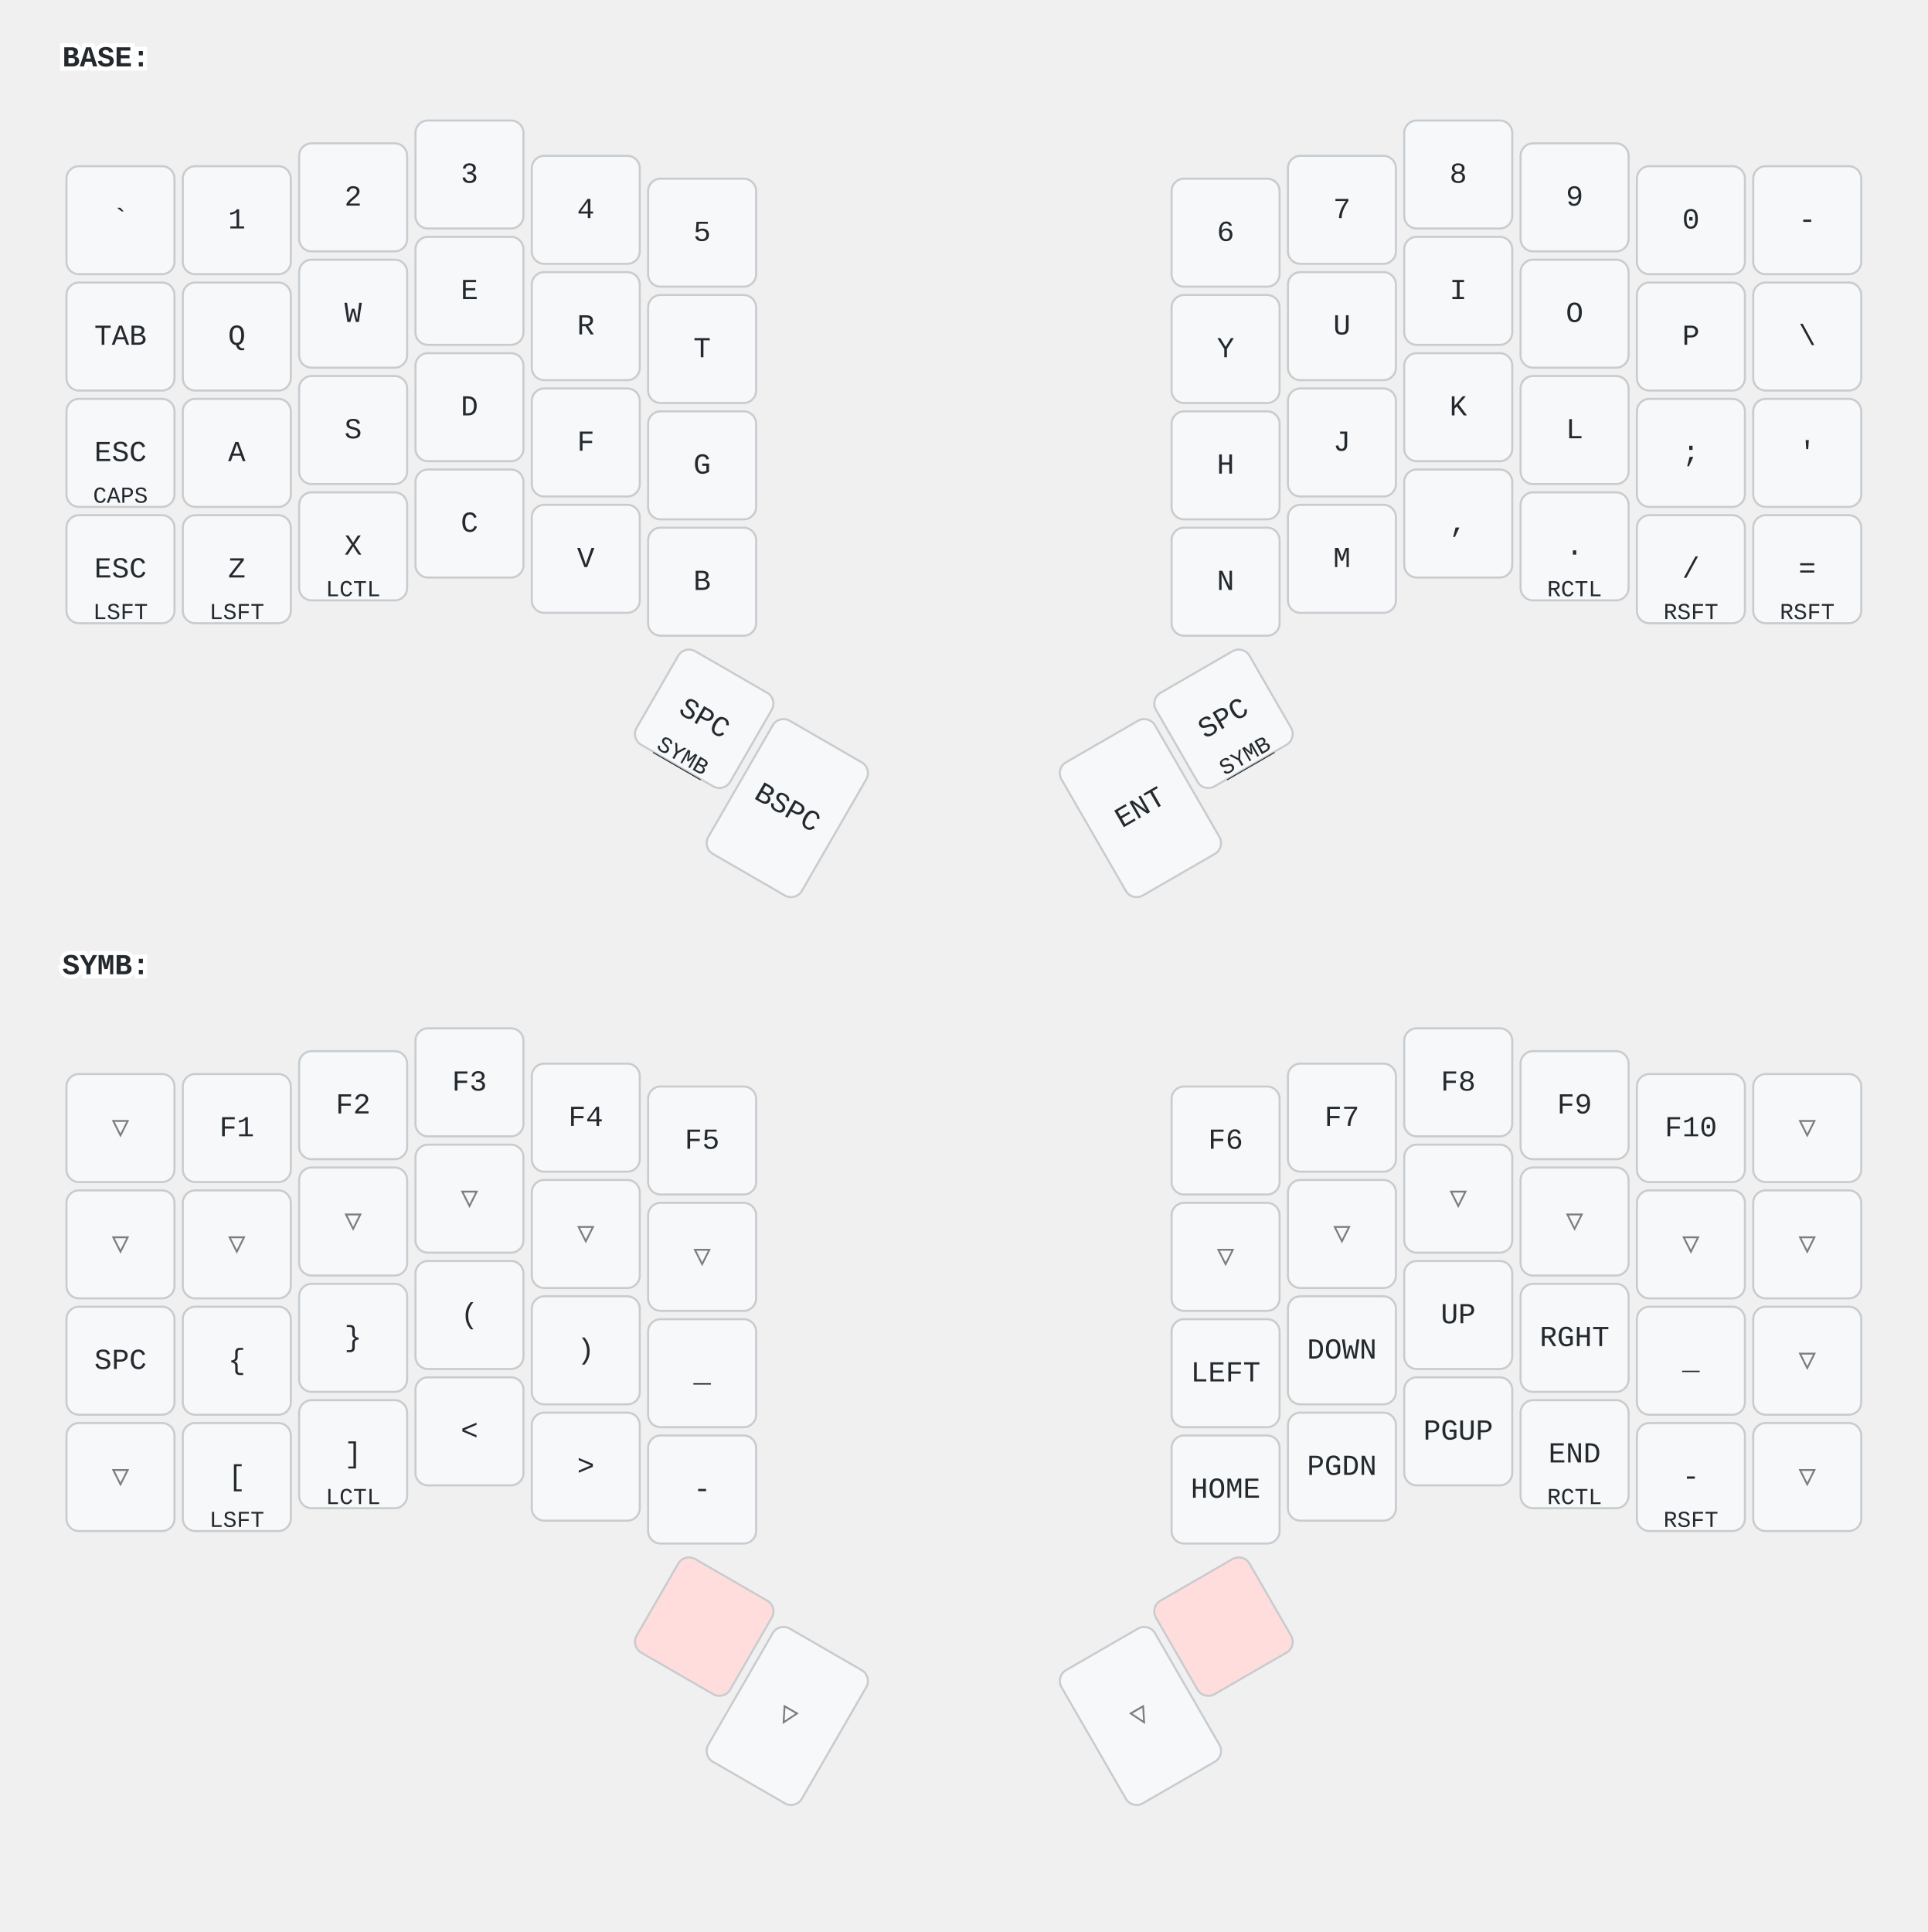
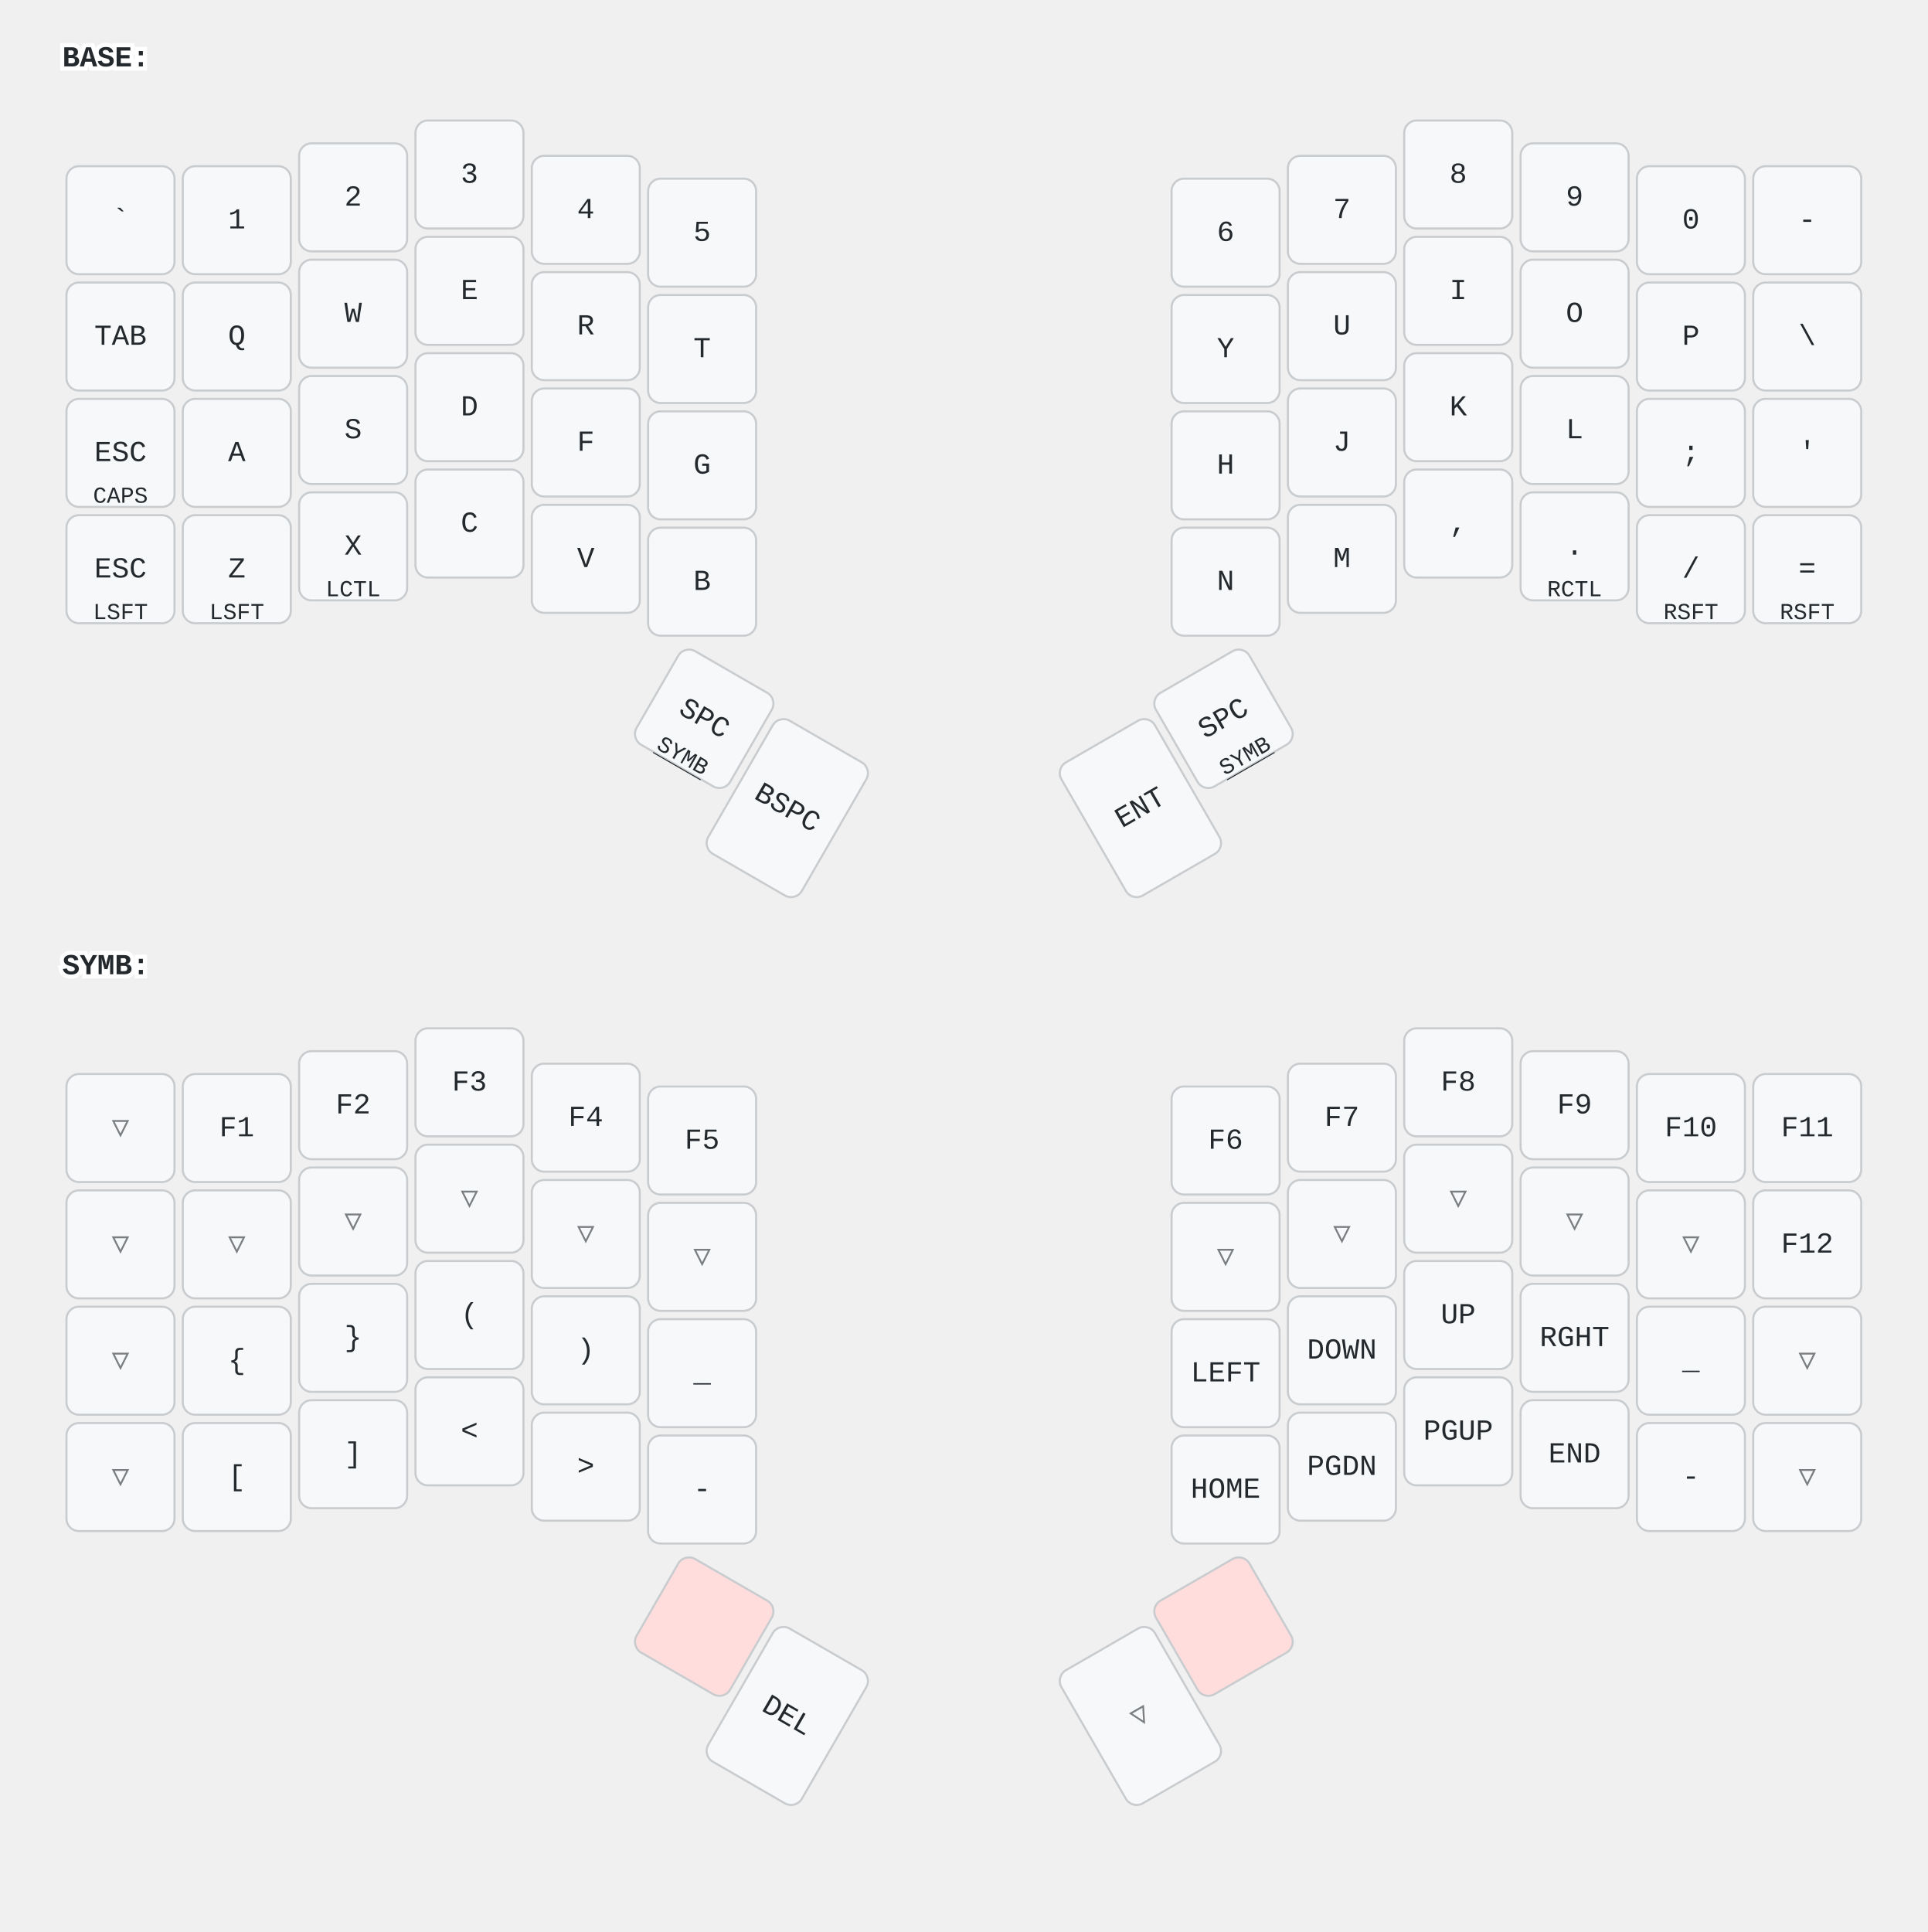
<svg xmlns="http://www.w3.org/2000/svg" width="928" height="930" viewBox="0 0 928 930" class="keymap">
  <style>/* inherit to force styles through use tags */
svg path {
    fill: inherit;
}

/* font and background color specifications */
svg.keymap {
    font-family: SFMono-Regular,Consolas,Liberation Mono,Menlo,monospace;
    font-size: 14px;
    font-kerning: normal;
    text-rendering: optimizeLegibility;
    fill: #24292e;
}

/* default key styling */
rect.key {
    fill: #f6f8fa;
}

rect.key, rect.combo {
    stroke: #c9cccf;
    stroke-width: 1;
}

/* default key side styling, only used is draw_key_sides is set */
rect.side {
    filter: brightness(90%);
}

/* color accent for combo boxes */
rect.combo, rect.combo-separate {
    fill: #cdf;
}

/* color accent for held keys */
rect.held, rect.combo.held {
    fill: #fdd;
}

/* color accent for ghost (optional) keys */
rect.ghost, rect.combo.ghost {
    stroke-dasharray: 4, 4;
    stroke-width: 2;
}

text {
    text-anchor: middle;
    dominant-baseline: middle;
}

/* styling for layer labels */
text.label {
    font-weight: bold;
    text-anchor: start;
    stroke: white;
    stroke-width: 4;
    paint-order: stroke;
}

/* styling for optional footer */
text.footer {
    text-anchor: end;
    dominant-baseline: auto;
    stroke: white;
    stroke-width: 4;
    paint-order: stroke;
}

/* styling for combo tap, and key non-tap label text */
text.combo, text.hold, text.shifted, text.left, text.right, text.tl, text.tr, text.bl, text.br {
    font-size: 11px;
}

text.hold, text.bl, text.br {
    text-anchor: middle;
    dominant-baseline: auto;
}

text.shifted, text.tl, text.tr {
    text-anchor: middle;
    dominant-baseline: hanging;
}

text.left, text.tl, text.bl {
    text-anchor: start;
}

text.right, text.tr, text.br {
    text-anchor: end;
}

text.layer-activator {
    text-decoration: underline;
}

/* styling for hold/shifted label text in combo box */
text.combo.hold, text.combo.shifted, text.combo.left, text.combo.right {
    font-size: 8px;
}

/* lighter symbol for transparent keys */
text.trans {
    fill: #7b7e81;
}

/* styling for combo dendrons */
path.combo {
    stroke-width: 1;
    stroke: gray;
    fill: none;
}

/* Start Tabler Icons Cleanup */
/* cannot use height/width with glyphs */
.icon-tabler &gt; path {
    fill: inherit;
    stroke: inherit;
    stroke-width: 2;
}
/* hide tabler's default box */
.icon-tabler &gt; path[stroke="none"][fill="none"] {
    visibility: hidden;
}
/* End Tabler Icons Cleanup */

@media (prefers-color-scheme: dark) {
svg.keymap { fill: #d1d6db; }
rect.key { fill: #3f4750; }
rect.key, rect.combo { stroke: #60666c; }
rect.combo, rect.combo-separate { fill: #1f3d7a; }
rect.held, rect.combo.held { fill: #854747; }
text.label, text.footer { stroke: black; }
text.trans { fill: #7e8184; }
path.combo { stroke: #7f7f7f; }

}</style>
  <g transform="translate(30, 0)" class="layer-BASE">
    <text x="0" y="28" class="label" id="BASE">BASE:</text>
    <g transform="translate(0, 56)">
      <g transform="translate(28, 50)" class="key keypos-0">
        <rect rx="6" ry="6" x="-26" y="-26" width="52" height="52" class="key" />
        <text x="0" y="0" class="key tap">`</text>
      </g>
      <g transform="translate(84, 50)" class="key keypos-1">
        <rect rx="6" ry="6" x="-26" y="-26" width="52" height="52" class="key" />
        <text x="0" y="0" class="key tap">1</text>
      </g>
      <g transform="translate(140, 39)" class="key keypos-2">
        <rect rx="6" ry="6" x="-26" y="-26" width="52" height="52" class="key" />
        <text x="0" y="0" class="key tap">2</text>
      </g>
      <g transform="translate(196, 28)" class="key keypos-3">
        <rect rx="6" ry="6" x="-26" y="-26" width="52" height="52" class="key" />
        <text x="0" y="0" class="key tap">3</text>
      </g>
      <g transform="translate(252, 45)" class="key keypos-4">
        <rect rx="6" ry="6" x="-26" y="-26" width="52" height="52" class="key" />
        <text x="0" y="0" class="key tap">4</text>
      </g>
      <g transform="translate(308, 56)" class="key keypos-5">
        <rect rx="6" ry="6" x="-26" y="-26" width="52" height="52" class="key" />
        <text x="0" y="0" class="key tap">5</text>
      </g>
      <g transform="translate(560, 56)" class="key keypos-6">
        <rect rx="6" ry="6" x="-26" y="-26" width="52" height="52" class="key" />
        <text x="0" y="0" class="key tap">6</text>
      </g>
      <g transform="translate(616, 45)" class="key keypos-7">
        <rect rx="6" ry="6" x="-26" y="-26" width="52" height="52" class="key" />
        <text x="0" y="0" class="key tap">7</text>
      </g>
      <g transform="translate(672, 28)" class="key keypos-8">
        <rect rx="6" ry="6" x="-26" y="-26" width="52" height="52" class="key" />
        <text x="0" y="0" class="key tap">8</text>
      </g>
      <g transform="translate(728, 39)" class="key keypos-9">
        <rect rx="6" ry="6" x="-26" y="-26" width="52" height="52" class="key" />
        <text x="0" y="0" class="key tap">9</text>
      </g>
      <g transform="translate(784, 50)" class="key keypos-10">
        <rect rx="6" ry="6" x="-26" y="-26" width="52" height="52" class="key" />
        <text x="0" y="0" class="key tap">0</text>
      </g>
      <g transform="translate(840, 50)" class="key keypos-11">
        <rect rx="6" ry="6" x="-26" y="-26" width="52" height="52" class="key" />
        <text x="0" y="0" class="key tap">-</text>
      </g>
      <g transform="translate(28, 106)" class="key keypos-12">
        <rect rx="6" ry="6" x="-26" y="-26" width="52" height="52" class="key" />
        <text x="0" y="0" class="key tap">TAB</text>
      </g>
      <g transform="translate(84, 106)" class="key keypos-13">
        <rect rx="6" ry="6" x="-26" y="-26" width="52" height="52" class="key" />
        <text x="0" y="0" class="key tap">Q</text>
      </g>
      <g transform="translate(140, 95)" class="key keypos-14">
        <rect rx="6" ry="6" x="-26" y="-26" width="52" height="52" class="key" />
        <text x="0" y="0" class="key tap">W</text>
      </g>
      <g transform="translate(196, 84)" class="key keypos-15">
        <rect rx="6" ry="6" x="-26" y="-26" width="52" height="52" class="key" />
        <text x="0" y="0" class="key tap">E</text>
      </g>
      <g transform="translate(252, 101)" class="key keypos-16">
        <rect rx="6" ry="6" x="-26" y="-26" width="52" height="52" class="key" />
        <text x="0" y="0" class="key tap">R</text>
      </g>
      <g transform="translate(308, 112)" class="key keypos-17">
        <rect rx="6" ry="6" x="-26" y="-26" width="52" height="52" class="key" />
        <text x="0" y="0" class="key tap">T</text>
      </g>
      <g transform="translate(560, 112)" class="key keypos-18">
        <rect rx="6" ry="6" x="-26" y="-26" width="52" height="52" class="key" />
        <text x="0" y="0" class="key tap">Y</text>
      </g>
      <g transform="translate(616, 101)" class="key keypos-19">
        <rect rx="6" ry="6" x="-26" y="-26" width="52" height="52" class="key" />
        <text x="0" y="0" class="key tap">U</text>
      </g>
      <g transform="translate(672, 84)" class="key keypos-20">
        <rect rx="6" ry="6" x="-26" y="-26" width="52" height="52" class="key" />
        <text x="0" y="0" class="key tap">I</text>
      </g>
      <g transform="translate(728, 95)" class="key keypos-21">
        <rect rx="6" ry="6" x="-26" y="-26" width="52" height="52" class="key" />
        <text x="0" y="0" class="key tap">O</text>
      </g>
      <g transform="translate(784, 106)" class="key keypos-22">
        <rect rx="6" ry="6" x="-26" y="-26" width="52" height="52" class="key" />
        <text x="0" y="0" class="key tap">P</text>
      </g>
      <g transform="translate(840, 106)" class="key keypos-23">
        <rect rx="6" ry="6" x="-26" y="-26" width="52" height="52" class="key" />
        <text x="0" y="0" class="key tap">\</text>
      </g>
      <g transform="translate(28, 162)" class="key keypos-24">
        <rect rx="6" ry="6" x="-26" y="-26" width="52" height="52" class="key" />
        <text x="0" y="0" class="key tap">ESC</text>
        <text x="0" y="24" class="key hold">CAPS</text>
      </g>
      <g transform="translate(84, 162)" class="key keypos-25">
        <rect rx="6" ry="6" x="-26" y="-26" width="52" height="52" class="key" />
        <text x="0" y="0" class="key tap">A</text>
      </g>
      <g transform="translate(140, 151)" class="key keypos-26">
        <rect rx="6" ry="6" x="-26" y="-26" width="52" height="52" class="key" />
        <text x="0" y="0" class="key tap">S</text>
      </g>
      <g transform="translate(196, 140)" class="key keypos-27">
        <rect rx="6" ry="6" x="-26" y="-26" width="52" height="52" class="key" />
        <text x="0" y="0" class="key tap">D</text>
      </g>
      <g transform="translate(252, 157)" class="key keypos-28">
        <rect rx="6" ry="6" x="-26" y="-26" width="52" height="52" class="key" />
        <text x="0" y="0" class="key tap">F</text>
      </g>
      <g transform="translate(308, 168)" class="key keypos-29">
        <rect rx="6" ry="6" x="-26" y="-26" width="52" height="52" class="key" />
        <text x="0" y="0" class="key tap">G</text>
      </g>
      <g transform="translate(560, 168)" class="key keypos-30">
        <rect rx="6" ry="6" x="-26" y="-26" width="52" height="52" class="key" />
        <text x="0" y="0" class="key tap">H</text>
      </g>
      <g transform="translate(616, 157)" class="key keypos-31">
        <rect rx="6" ry="6" x="-26" y="-26" width="52" height="52" class="key" />
        <text x="0" y="0" class="key tap">J</text>
      </g>
      <g transform="translate(672, 140)" class="key keypos-32">
        <rect rx="6" ry="6" x="-26" y="-26" width="52" height="52" class="key" />
        <text x="0" y="0" class="key tap">K</text>
      </g>
      <g transform="translate(728, 151)" class="key keypos-33">
        <rect rx="6" ry="6" x="-26" y="-26" width="52" height="52" class="key" />
        <text x="0" y="0" class="key tap">L</text>
      </g>
      <g transform="translate(784, 162)" class="key keypos-34">
        <rect rx="6" ry="6" x="-26" y="-26" width="52" height="52" class="key" />
        <text x="0" y="0" class="key tap">;</text>
      </g>
      <g transform="translate(840, 162)" class="key keypos-35">
        <rect rx="6" ry="6" x="-26" y="-26" width="52" height="52" class="key" />
        <text x="0" y="0" class="key tap">'</text>
      </g>
      <g transform="translate(28, 218)" class="key keypos-36">
        <rect rx="6" ry="6" x="-26" y="-26" width="52" height="52" class="key" />
        <text x="0" y="0" class="key tap">ESC</text>
        <text x="0" y="24" class="key hold">LSFT</text>
      </g>
      <g transform="translate(84, 218)" class="key keypos-37">
        <rect rx="6" ry="6" x="-26" y="-26" width="52" height="52" class="key" />
        <text x="0" y="0" class="key tap">Z</text>
        <text x="0" y="24" class="key hold">LSFT</text>
      </g>
      <g transform="translate(140, 207)" class="key keypos-38">
        <rect rx="6" ry="6" x="-26" y="-26" width="52" height="52" class="key" />
        <text x="0" y="0" class="key tap">X</text>
        <text x="0" y="24" class="key hold">LCTL</text>
      </g>
      <g transform="translate(196, 196)" class="key keypos-39">
        <rect rx="6" ry="6" x="-26" y="-26" width="52" height="52" class="key" />
        <text x="0" y="0" class="key tap">C</text>
      </g>
      <g transform="translate(252, 213)" class="key keypos-40">
        <rect rx="6" ry="6" x="-26" y="-26" width="52" height="52" class="key" />
        <text x="0" y="0" class="key tap">V</text>
      </g>
      <g transform="translate(308, 224)" class="key keypos-41">
        <rect rx="6" ry="6" x="-26" y="-26" width="52" height="52" class="key" />
        <text x="0" y="0" class="key tap">B</text>
      </g>
      <g transform="translate(560, 224)" class="key keypos-42">
        <rect rx="6" ry="6" x="-26" y="-26" width="52" height="52" class="key" />
        <text x="0" y="0" class="key tap">N</text>
      </g>
      <g transform="translate(616, 213)" class="key keypos-43">
        <rect rx="6" ry="6" x="-26" y="-26" width="52" height="52" class="key" />
        <text x="0" y="0" class="key tap">M</text>
      </g>
      <g transform="translate(672, 196)" class="key keypos-44">
        <rect rx="6" ry="6" x="-26" y="-26" width="52" height="52" class="key" />
        <text x="0" y="0" class="key tap">,</text>
      </g>
      <g transform="translate(728, 207)" class="key keypos-45">
        <rect rx="6" ry="6" x="-26" y="-26" width="52" height="52" class="key" />
        <text x="0" y="0" class="key tap">.</text>
        <text x="0" y="24" class="key hold">RCTL</text>
      </g>
      <g transform="translate(784, 218)" class="key keypos-46">
        <rect rx="6" ry="6" x="-26" y="-26" width="52" height="52" class="key" />
        <text x="0" y="0" class="key tap">/</text>
        <text x="0" y="24" class="key hold">RSFT</text>
      </g>
      <g transform="translate(840, 218)" class="key keypos-47">
        <rect rx="6" ry="6" x="-26" y="-26" width="52" height="52" class="key" />
        <text x="0" y="0" class="key tap">=</text>
        <text x="0" y="24" class="key hold">RSFT</text>
      </g>
      <g transform="translate(309, 290) rotate(30.0)" class="key keypos-48">
        <rect rx="6" ry="6" x="-26" y="-26" width="52" height="52" class="key" />
        <text x="0" y="0" class="key tap">SPC</text>
        <a href="#SYMB">
          <text x="0" y="24" class="key hold layer-activator">SYMB</text>
        </a>
      </g>
      <g transform="translate(349, 333) rotate(30.0)" class="key keypos-49">
        <rect rx="6" ry="6" x="-26" y="-37" width="52" height="74" class="key" />
        <text x="0" y="0" class="key tap">BSPC</text>
      </g>
      <g transform="translate(519, 333) rotate(-30.0)" class="key keypos-50">
        <rect rx="6" ry="6" x="-26" y="-37" width="52" height="74" class="key" />
        <text x="0" y="0" class="key tap">ENT</text>
      </g>
      <g transform="translate(559, 290) rotate(-30.0)" class="key keypos-51">
        <rect rx="6" ry="6" x="-26" y="-26" width="52" height="52" class="key" />
        <text x="0" y="0" class="key tap">SPC</text>
        <a href="#SYMB">
          <text x="0" y="24" class="key hold layer-activator">SYMB</text>
        </a>
      </g>
    </g>
  </g>
  <g transform="translate(30, 437)" class="layer-SYMB">
    <text x="0" y="28" class="label" id="SYMB">SYMB:</text>
    <g transform="translate(0, 56)">
      <g transform="translate(28, 50)" class="key trans keypos-0">
        <rect rx="6" ry="6" x="-26" y="-26" width="52" height="52" class="key trans" />
        <text x="0" y="0" class="key trans tap">▽</text>
      </g>
      <g transform="translate(84, 50)" class="key keypos-1">
        <rect rx="6" ry="6" x="-26" y="-26" width="52" height="52" class="key" />
        <text x="0" y="0" class="key tap">F1</text>
      </g>
      <g transform="translate(140, 39)" class="key keypos-2">
        <rect rx="6" ry="6" x="-26" y="-26" width="52" height="52" class="key" />
        <text x="0" y="0" class="key tap">F2</text>
      </g>
      <g transform="translate(196, 28)" class="key keypos-3">
        <rect rx="6" ry="6" x="-26" y="-26" width="52" height="52" class="key" />
        <text x="0" y="0" class="key tap">F3</text>
      </g>
      <g transform="translate(252, 45)" class="key keypos-4">
        <rect rx="6" ry="6" x="-26" y="-26" width="52" height="52" class="key" />
        <text x="0" y="0" class="key tap">F4</text>
      </g>
      <g transform="translate(308, 56)" class="key keypos-5">
        <rect rx="6" ry="6" x="-26" y="-26" width="52" height="52" class="key" />
        <text x="0" y="0" class="key tap">F5</text>
      </g>
      <g transform="translate(560, 56)" class="key keypos-6">
        <rect rx="6" ry="6" x="-26" y="-26" width="52" height="52" class="key" />
        <text x="0" y="0" class="key tap">F6</text>
      </g>
      <g transform="translate(616, 45)" class="key keypos-7">
        <rect rx="6" ry="6" x="-26" y="-26" width="52" height="52" class="key" />
        <text x="0" y="0" class="key tap">F7</text>
      </g>
      <g transform="translate(672, 28)" class="key keypos-8">
        <rect rx="6" ry="6" x="-26" y="-26" width="52" height="52" class="key" />
        <text x="0" y="0" class="key tap">F8</text>
      </g>
      <g transform="translate(728, 39)" class="key keypos-9">
        <rect rx="6" ry="6" x="-26" y="-26" width="52" height="52" class="key" />
        <text x="0" y="0" class="key tap">F9</text>
      </g>
      <g transform="translate(784, 50)" class="key keypos-10">
        <rect rx="6" ry="6" x="-26" y="-26" width="52" height="52" class="key" />
        <text x="0" y="0" class="key tap">F10</text>
      </g>
-       <g transform="translate(840, 50)" class="key trans keypos-11">
-         <rect rx="6" ry="6" x="-26" y="-26" width="52" height="52" class="key trans" />
-         <text x="0" y="0" class="key trans tap">▽</text>
+       <g transform="translate(840, 50)" class="key keypos-11">
+         <rect rx="6" ry="6" x="-26" y="-26" width="52" height="52" class="key" />
+         <text x="0" y="0" class="key tap">F11</text>
      </g>
      <g transform="translate(28, 106)" class="key trans keypos-12">
        <rect rx="6" ry="6" x="-26" y="-26" width="52" height="52" class="key trans" />
        <text x="0" y="0" class="key trans tap">▽</text>
      </g>
      <g transform="translate(84, 106)" class="key trans keypos-13">
        <rect rx="6" ry="6" x="-26" y="-26" width="52" height="52" class="key trans" />
        <text x="0" y="0" class="key trans tap">▽</text>
      </g>
      <g transform="translate(140, 95)" class="key trans keypos-14">
        <rect rx="6" ry="6" x="-26" y="-26" width="52" height="52" class="key trans" />
        <text x="0" y="0" class="key trans tap">▽</text>
      </g>
      <g transform="translate(196, 84)" class="key trans keypos-15">
        <rect rx="6" ry="6" x="-26" y="-26" width="52" height="52" class="key trans" />
        <text x="0" y="0" class="key trans tap">▽</text>
      </g>
      <g transform="translate(252, 101)" class="key trans keypos-16">
        <rect rx="6" ry="6" x="-26" y="-26" width="52" height="52" class="key trans" />
        <text x="0" y="0" class="key trans tap">▽</text>
      </g>
      <g transform="translate(308, 112)" class="key trans keypos-17">
        <rect rx="6" ry="6" x="-26" y="-26" width="52" height="52" class="key trans" />
        <text x="0" y="0" class="key trans tap">▽</text>
      </g>
      <g transform="translate(560, 112)" class="key trans keypos-18">
        <rect rx="6" ry="6" x="-26" y="-26" width="52" height="52" class="key trans" />
        <text x="0" y="0" class="key trans tap">▽</text>
      </g>
      <g transform="translate(616, 101)" class="key trans keypos-19">
        <rect rx="6" ry="6" x="-26" y="-26" width="52" height="52" class="key trans" />
        <text x="0" y="0" class="key trans tap">▽</text>
      </g>
      <g transform="translate(672, 84)" class="key trans keypos-20">
        <rect rx="6" ry="6" x="-26" y="-26" width="52" height="52" class="key trans" />
        <text x="0" y="0" class="key trans tap">▽</text>
      </g>
      <g transform="translate(728, 95)" class="key trans keypos-21">
        <rect rx="6" ry="6" x="-26" y="-26" width="52" height="52" class="key trans" />
        <text x="0" y="0" class="key trans tap">▽</text>
      </g>
      <g transform="translate(784, 106)" class="key trans keypos-22">
        <rect rx="6" ry="6" x="-26" y="-26" width="52" height="52" class="key trans" />
        <text x="0" y="0" class="key trans tap">▽</text>
      </g>
-       <g transform="translate(840, 106)" class="key trans keypos-23">
-         <rect rx="6" ry="6" x="-26" y="-26" width="52" height="52" class="key trans" />
-         <text x="0" y="0" class="key trans tap">▽</text>
-       </g>
-       <g transform="translate(28, 162)" class="key keypos-24">
-         <rect rx="6" ry="6" x="-26" y="-26" width="52" height="52" class="key" />
-         <text x="0" y="0" class="key tap">SPC</text>
+       <g transform="translate(840, 106)" class="key keypos-23">
+         <rect rx="6" ry="6" x="-26" y="-26" width="52" height="52" class="key" />
+         <text x="0" y="0" class="key tap">F12</text>
+       </g>
+       <g transform="translate(28, 162)" class="key trans keypos-24">
+         <rect rx="6" ry="6" x="-26" y="-26" width="52" height="52" class="key trans" />
+         <text x="0" y="0" class="key trans tap">▽</text>
      </g>
      <g transform="translate(84, 162)" class="key keypos-25">
        <rect rx="6" ry="6" x="-26" y="-26" width="52" height="52" class="key" />
        <text x="0" y="0" class="key tap">{</text>
      </g>
      <g transform="translate(140, 151)" class="key keypos-26">
        <rect rx="6" ry="6" x="-26" y="-26" width="52" height="52" class="key" />
        <text x="0" y="0" class="key tap">}</text>
      </g>
      <g transform="translate(196, 140)" class="key keypos-27">
        <rect rx="6" ry="6" x="-26" y="-26" width="52" height="52" class="key" />
        <text x="0" y="0" class="key tap">(</text>
      </g>
      <g transform="translate(252, 157)" class="key keypos-28">
        <rect rx="6" ry="6" x="-26" y="-26" width="52" height="52" class="key" />
        <text x="0" y="0" class="key tap">)</text>
      </g>
      <g transform="translate(308, 168)" class="key keypos-29">
        <rect rx="6" ry="6" x="-26" y="-26" width="52" height="52" class="key" />
        <text x="0" y="0" class="key tap">_</text>
      </g>
      <g transform="translate(560, 168)" class="key keypos-30">
        <rect rx="6" ry="6" x="-26" y="-26" width="52" height="52" class="key" />
        <text x="0" y="0" class="key tap">LEFT</text>
      </g>
      <g transform="translate(616, 157)" class="key keypos-31">
        <rect rx="6" ry="6" x="-26" y="-26" width="52" height="52" class="key" />
        <text x="0" y="0" class="key tap">DOWN</text>
      </g>
      <g transform="translate(672, 140)" class="key keypos-32">
        <rect rx="6" ry="6" x="-26" y="-26" width="52" height="52" class="key" />
        <text x="0" y="0" class="key tap">UP</text>
      </g>
      <g transform="translate(728, 151)" class="key keypos-33">
        <rect rx="6" ry="6" x="-26" y="-26" width="52" height="52" class="key" />
        <text x="0" y="0" class="key tap">RGHT</text>
      </g>
      <g transform="translate(784, 162)" class="key keypos-34">
        <rect rx="6" ry="6" x="-26" y="-26" width="52" height="52" class="key" />
        <text x="0" y="0" class="key tap">_</text>
      </g>
      <g transform="translate(840, 162)" class="key trans keypos-35">
        <rect rx="6" ry="6" x="-26" y="-26" width="52" height="52" class="key trans" />
        <text x="0" y="0" class="key trans tap">▽</text>
      </g>
      <g transform="translate(28, 218)" class="key trans keypos-36">
        <rect rx="6" ry="6" x="-26" y="-26" width="52" height="52" class="key trans" />
        <text x="0" y="0" class="key trans tap">▽</text>
      </g>
      <g transform="translate(84, 218)" class="key keypos-37">
        <rect rx="6" ry="6" x="-26" y="-26" width="52" height="52" class="key" />
        <text x="0" y="0" class="key tap">[</text>
-         <text x="0" y="24" class="key hold">LSFT</text>
      </g>
      <g transform="translate(140, 207)" class="key keypos-38">
        <rect rx="6" ry="6" x="-26" y="-26" width="52" height="52" class="key" />
        <text x="0" y="0" class="key tap">]</text>
-         <text x="0" y="24" class="key hold">LCTL</text>
      </g>
      <g transform="translate(196, 196)" class="key keypos-39">
        <rect rx="6" ry="6" x="-26" y="-26" width="52" height="52" class="key" />
        <text x="0" y="0" class="key tap">&lt;</text>
      </g>
      <g transform="translate(252, 213)" class="key keypos-40">
        <rect rx="6" ry="6" x="-26" y="-26" width="52" height="52" class="key" />
        <text x="0" y="0" class="key tap">&gt;</text>
      </g>
      <g transform="translate(308, 224)" class="key keypos-41">
        <rect rx="6" ry="6" x="-26" y="-26" width="52" height="52" class="key" />
        <text x="0" y="0" class="key tap">-</text>
      </g>
      <g transform="translate(560, 224)" class="key keypos-42">
        <rect rx="6" ry="6" x="-26" y="-26" width="52" height="52" class="key" />
        <text x="0" y="0" class="key tap">HOME</text>
      </g>
      <g transform="translate(616, 213)" class="key keypos-43">
        <rect rx="6" ry="6" x="-26" y="-26" width="52" height="52" class="key" />
        <text x="0" y="0" class="key tap">PGDN</text>
      </g>
      <g transform="translate(672, 196)" class="key keypos-44">
        <rect rx="6" ry="6" x="-26" y="-26" width="52" height="52" class="key" />
        <text x="0" y="0" class="key tap">PGUP</text>
      </g>
      <g transform="translate(728, 207)" class="key keypos-45">
        <rect rx="6" ry="6" x="-26" y="-26" width="52" height="52" class="key" />
        <text x="0" y="0" class="key tap">END</text>
-         <text x="0" y="24" class="key hold">RCTL</text>
      </g>
      <g transform="translate(784, 218)" class="key keypos-46">
        <rect rx="6" ry="6" x="-26" y="-26" width="52" height="52" class="key" />
        <text x="0" y="0" class="key tap">-</text>
-         <text x="0" y="24" class="key hold">RSFT</text>
      </g>
      <g transform="translate(840, 218)" class="key trans keypos-47">
        <rect rx="6" ry="6" x="-26" y="-26" width="52" height="52" class="key trans" />
        <text x="0" y="0" class="key trans tap">▽</text>
      </g>
      <g transform="translate(309, 290) rotate(30.0)" class="key held keypos-48">
        <rect rx="6" ry="6" x="-26" y="-26" width="52" height="52" class="key held" />
      </g>
-       <g transform="translate(349, 333) rotate(30.0)" class="key trans keypos-49">
-         <rect rx="6" ry="6" x="-26" y="-37" width="52" height="74" class="key trans" />
-         <text x="0" y="0" class="key trans tap">▽</text>
+       <g transform="translate(349, 333) rotate(30.0)" class="key keypos-49">
+         <rect rx="6" ry="6" x="-26" y="-37" width="52" height="74" class="key" />
+         <text x="0" y="0" class="key tap">DEL</text>
      </g>
      <g transform="translate(519, 333) rotate(-30.0)" class="key trans keypos-50">
        <rect rx="6" ry="6" x="-26" y="-37" width="52" height="74" class="key trans" />
        <text x="0" y="0" class="key trans tap">▽</text>
      </g>
      <g transform="translate(559, 290) rotate(-30.0)" class="key held alternate keypos-51">
        <rect rx="6" ry="6" x="-26" y="-26" width="52" height="52" class="key held alternate" />
      </g>
    </g>
  </g>
</svg>
